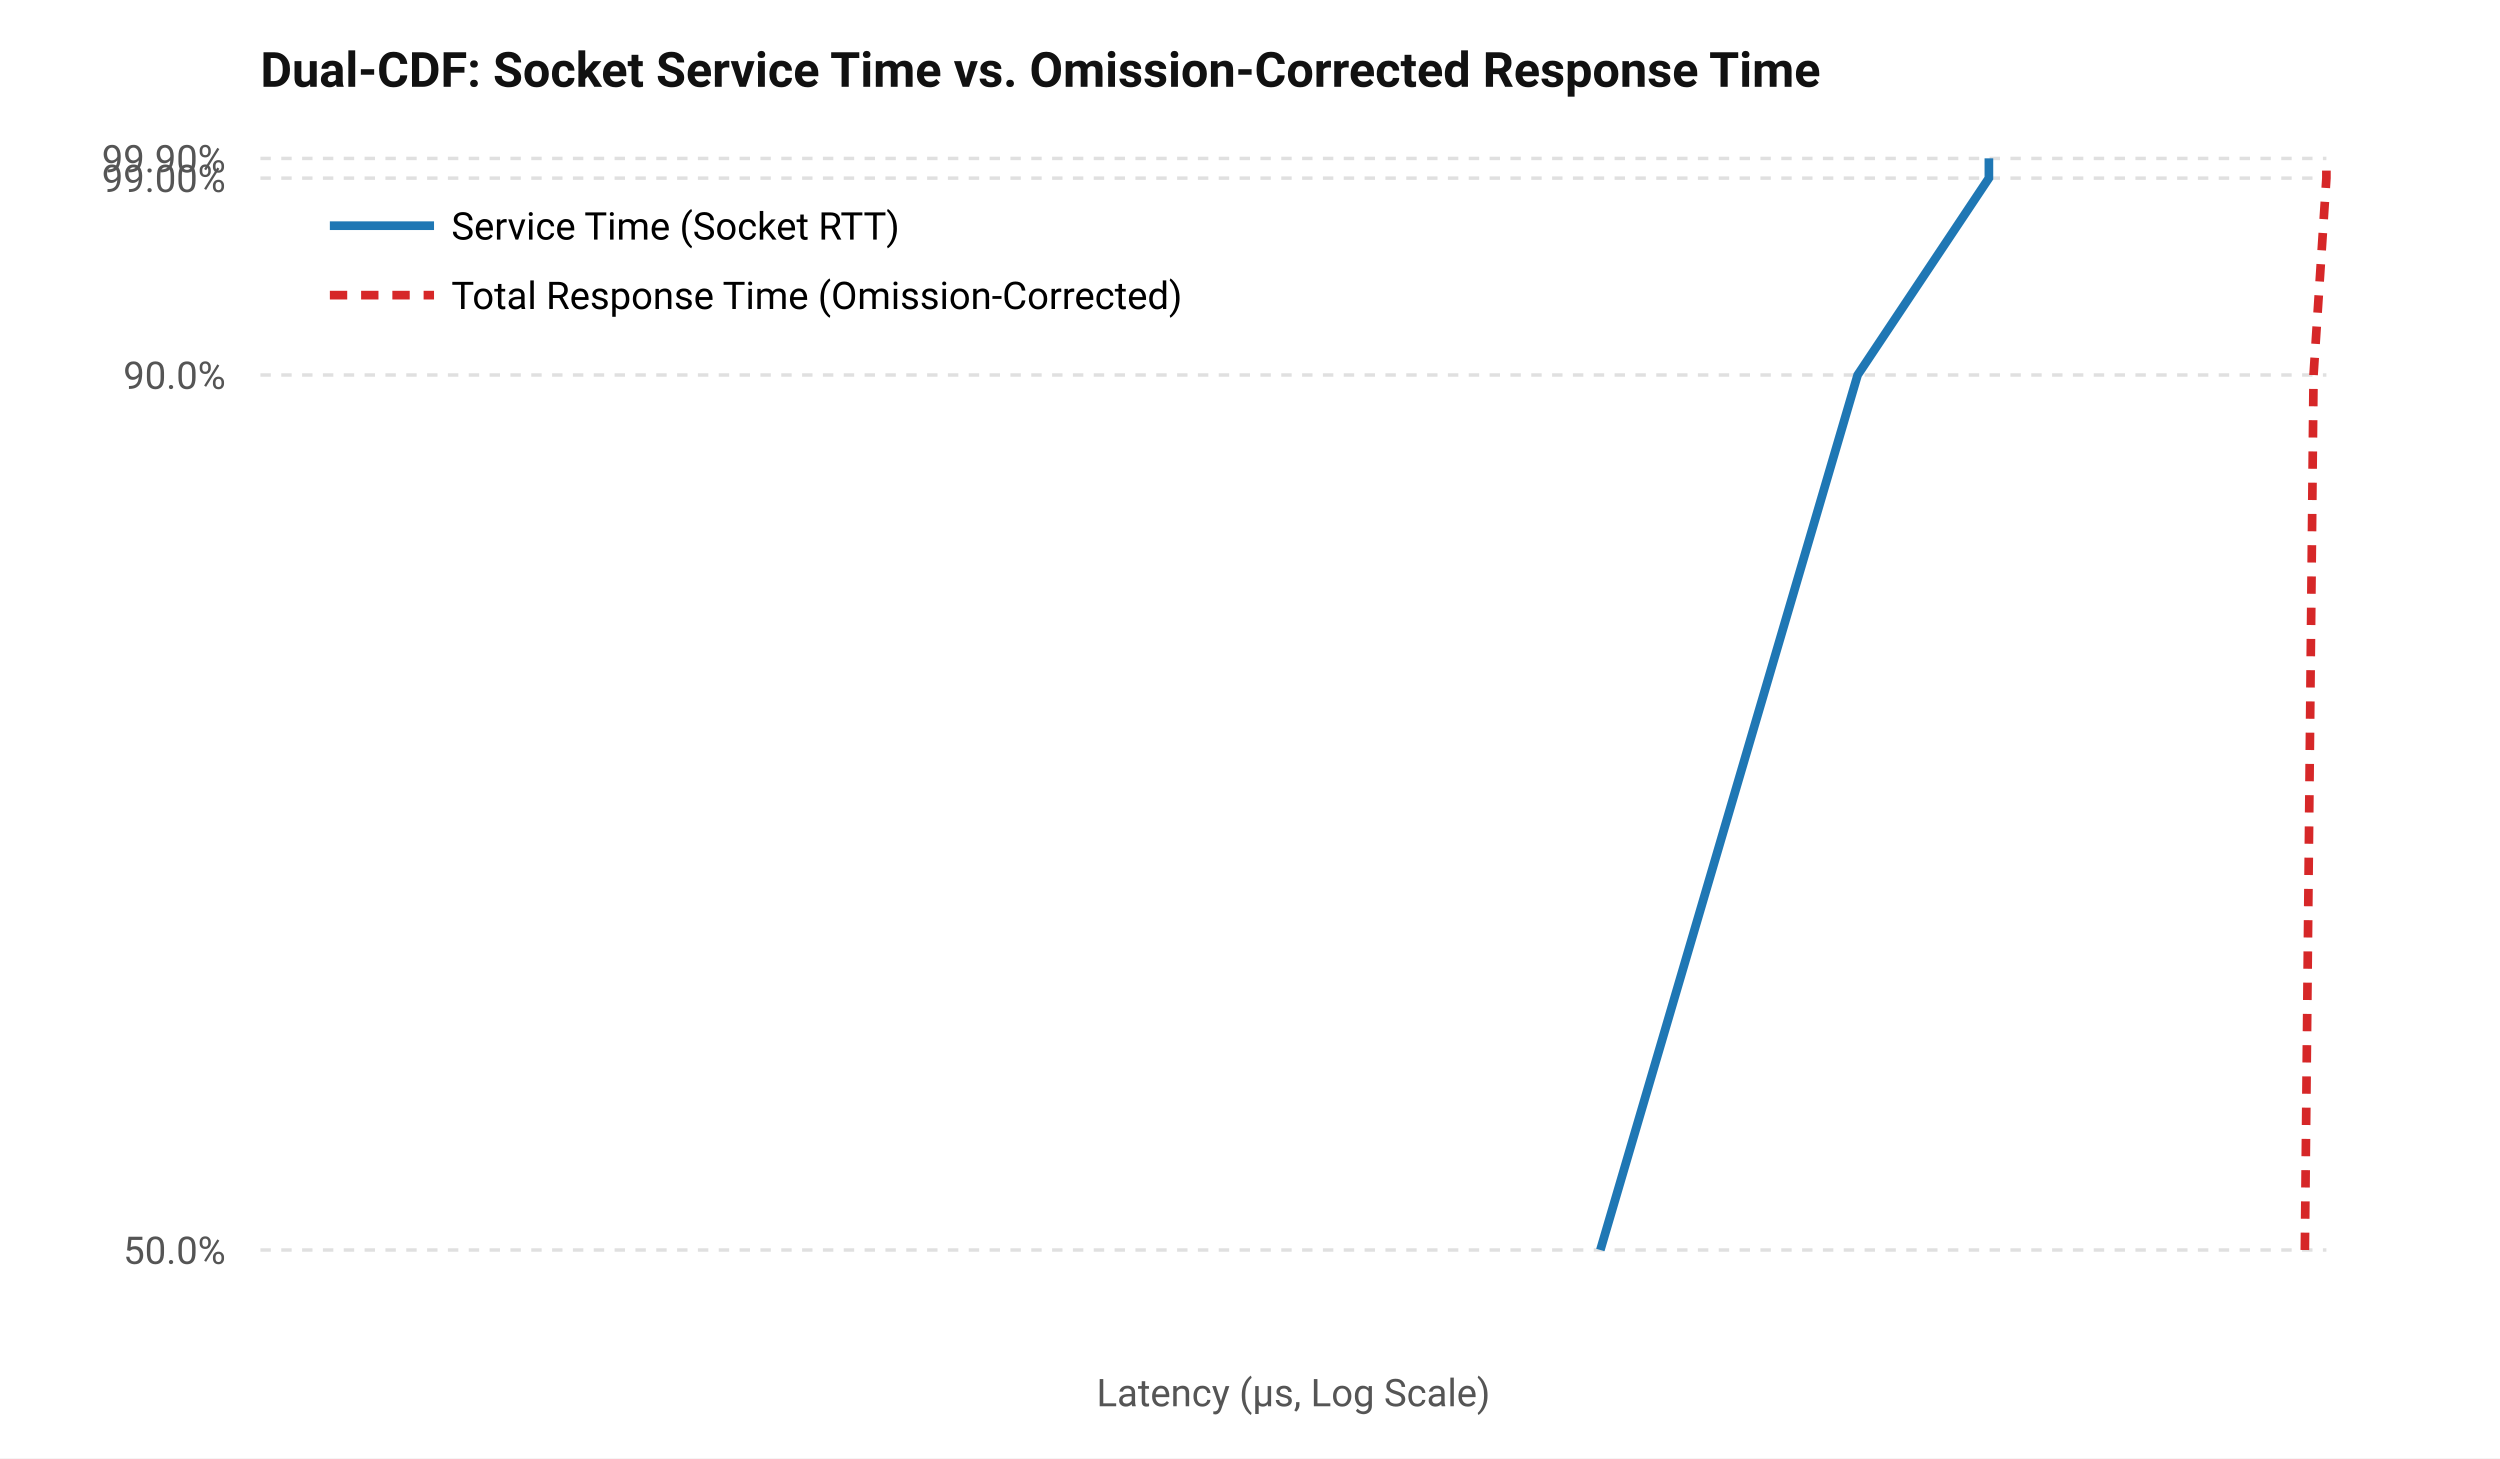
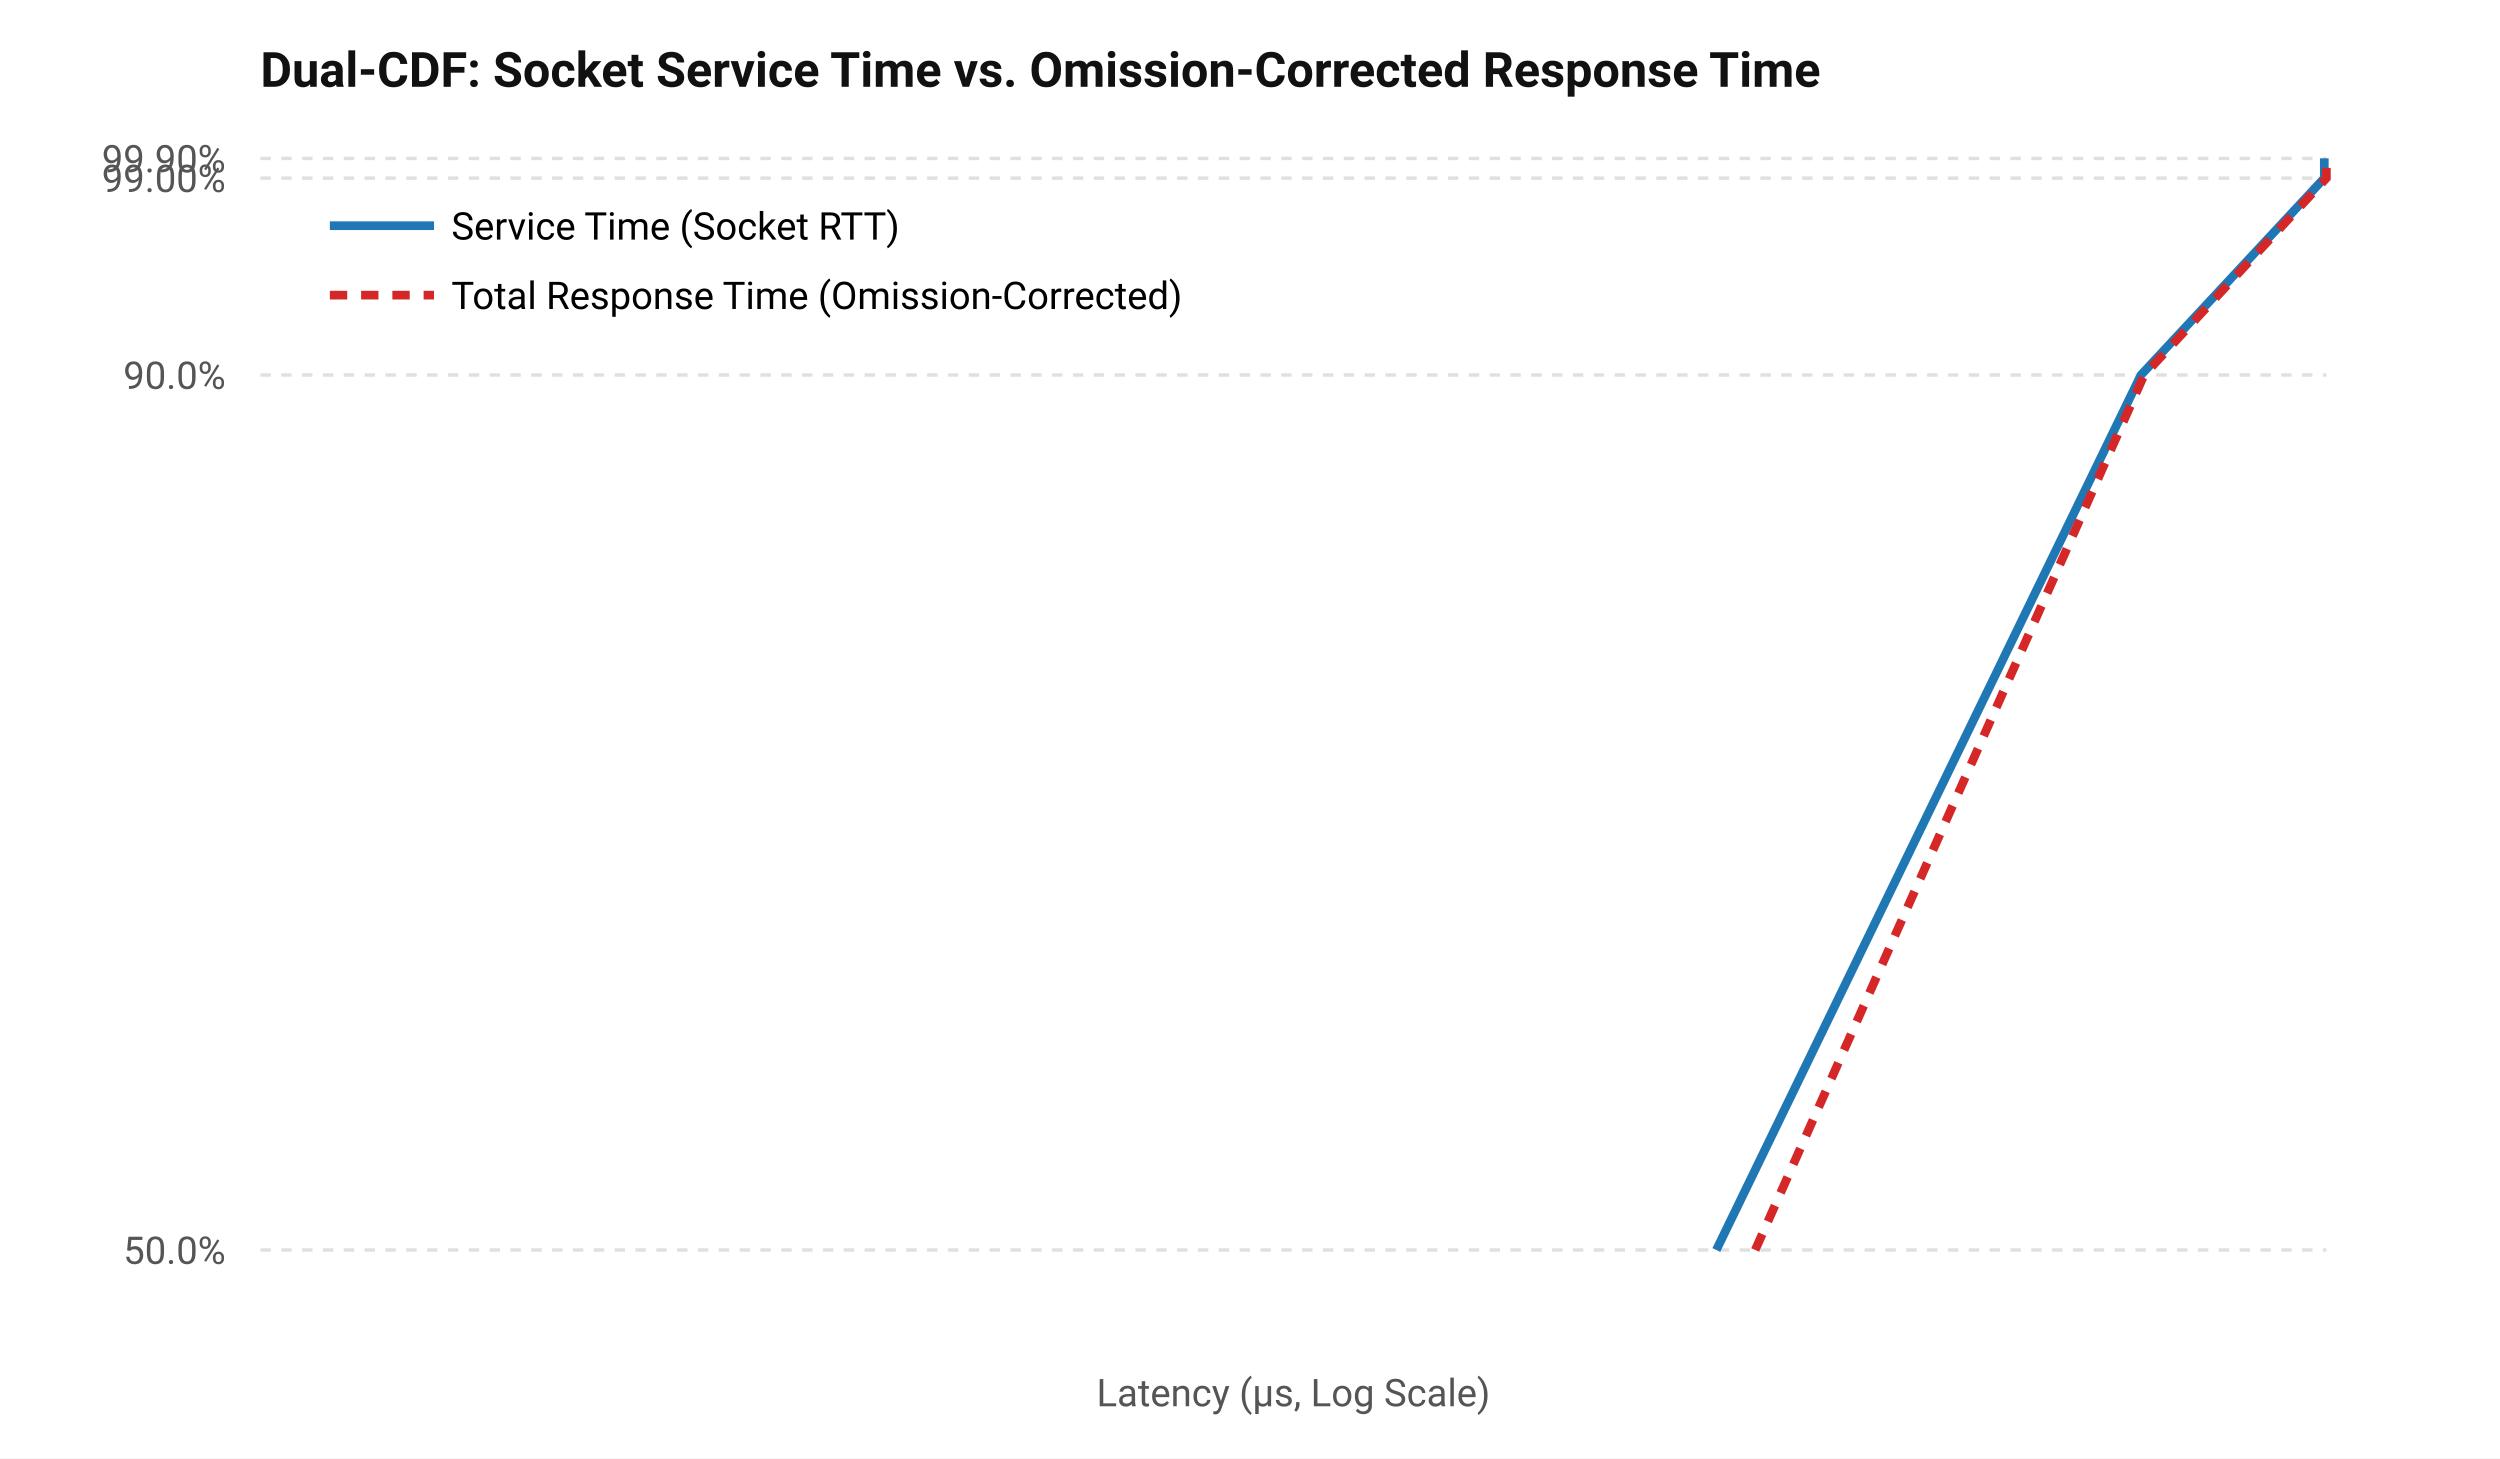
<svg xmlns="http://www.w3.org/2000/svg" viewBox="0 0 720 420" width="720" height="420">
  <style>
  .title { font-family: -apple-system, BlinkMacSystemFont, "Segoe UI", Roboto, sans-serif; font-size: 14px; font-weight: bold; fill: #111; }
  .axis { font-family: -apple-system, BlinkMacSystemFont, "Segoe UI", Roboto, sans-serif; font-size: 11px; fill: #555; }
  .grid { stroke: #e0e0e0; stroke-dasharray: 3,3; }
  .legend { font-family: -apple-system, BlinkMacSystemFont, "Segoe UI", Roboto, sans-serif; font-size: 11px; }
</style>
  <rect width="720" height="420" fill="#ffffff" />
  <text x="75" y="25" class="title">Dual-CDF: Socket Service Time vs. Omission-Corrected Response Time</text>
  <line x1="75" y1="360.0" x2="670" y2="360.0" class="grid" />
  <text x="65" y="364.0" text-anchor="end" class="axis">50.0%</text>
  <line x1="75" y1="108" x2="670" y2="108" class="grid" />
  <text x="65" y="112" text-anchor="end" class="axis">90.0%</text>
  <line x1="75" y1="51.3" x2="670" y2="51.3" class="grid" />
  <text x="65" y="55.3" text-anchor="end" class="axis">99.00%</text>
  <line x1="75" y1="45.63" x2="670" y2="45.63" class="grid" />
  <text x="65" y="49.63" text-anchor="end" class="axis">99.90%</text>
-   <polyline fill="none" stroke="#1f77b4" stroke-width="2.5" points="460.9,360.0 535.0,108.0 572.8,51.3 572.8,45.6" />
-   <polyline fill="none" stroke="#d62728" stroke-width="2.5" stroke-dasharray="5,4" points="663.8,360.0 666.3,108.0 670.0,51.3 670.0,45.6" />
+   <polyline fill="none" stroke="#1f77b4" stroke-width="2.5" points="494.3,360.0 616.6,108.0 669.4,51.3 669.4,45.6" />
+   <polyline fill="none" stroke="#d62728" stroke-width="2.5" stroke-dasharray="5,4" points="505.5,360.0 617.5,108.0 670.0,51.3 670.0,45.6" />
  <text x="372.5" y="405" text-anchor="middle" class="axis">Latency (µs, Log Scale)</text>
  <line x1="95" y1="65" x2="125" y2="65" stroke="#1f77b4" stroke-width="2.5" />
  <text x="130" y="69" class="legend">Service Time (Socket RTT)</text>
  <line x1="95" y1="85" x2="125" y2="85" stroke="#d62728" stroke-width="2.5" stroke-dasharray="5,4" />
  <text x="130" y="89" class="legend">Total Response Time (Omission-Corrected)</text>
</svg>
